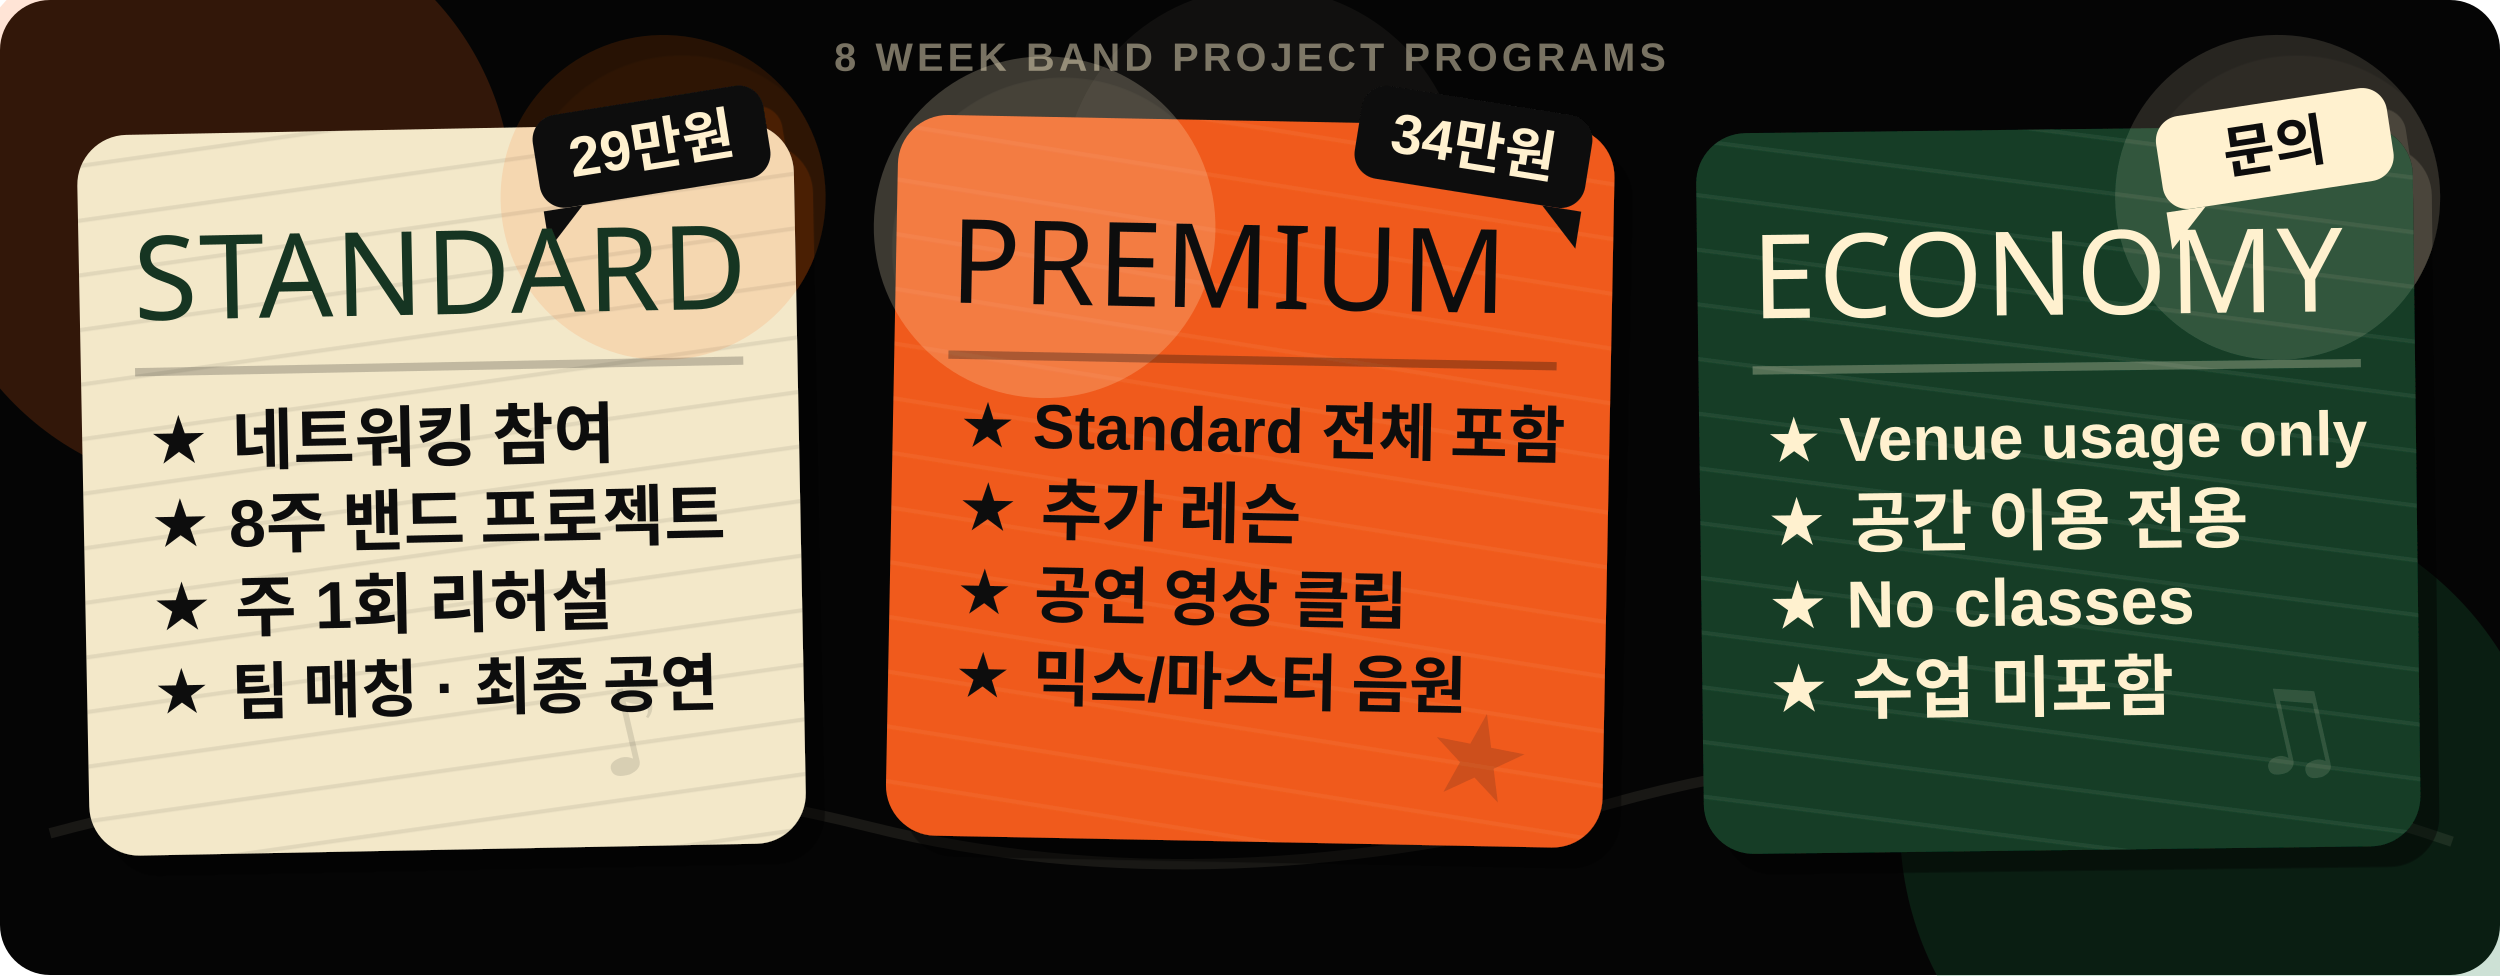
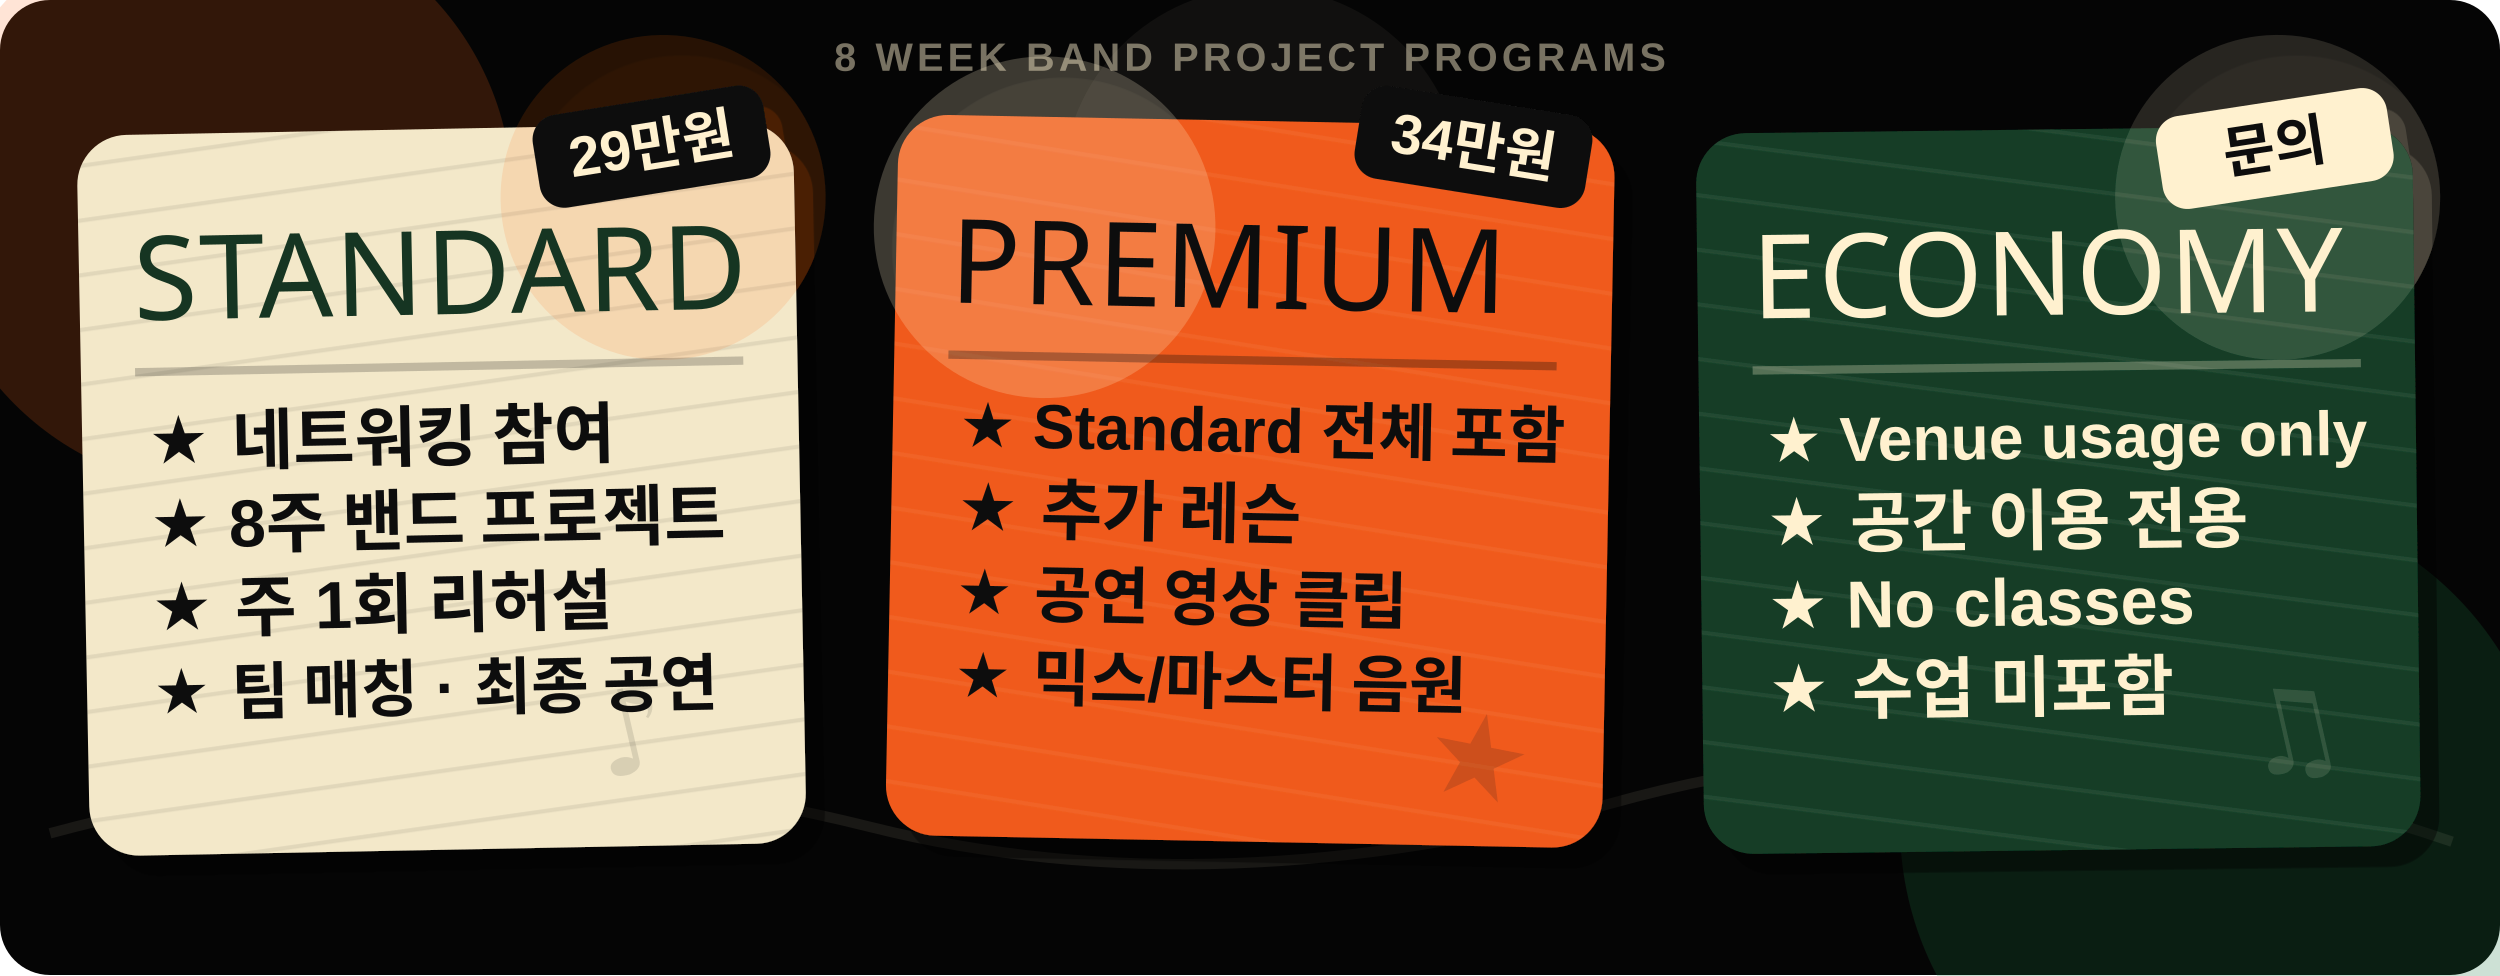
<svg xmlns="http://www.w3.org/2000/svg" viewBox="0 0 1200 468" role="img" aria-label="APGU JAM SALON program plans: Standard, Premium, Economy">
  <defs>
    <pattern id="paperLines" width="26" height="26" patternUnits="userSpaceOnUse" patternTransform="rotate(-7)">
      <rect width="26" height="26" fill="transparent" />
      <path d="M0 3H26" stroke="#111" stroke-opacity=".08" stroke-width="2" />
    </pattern>
    <pattern id="darkLines" width="26" height="26" patternUnits="userSpaceOnUse" patternTransform="rotate(8)">
      <rect width="26" height="26" fill="transparent" />
      <path d="M0 3H26" stroke="#fff1cf" stroke-opacity=".08" stroke-width="2" />
    </pattern>
    <filter id="shadow" x="-10%" y="-10%" width="120%" height="120%">
      <feDropShadow dx="9" dy="10" stdDeviation="0" flood-color="#000" flood-opacity=".42" />
    </filter>
    <style>
      .title { font-family: Impact, Haettenschweiler, 'Arial Black', sans-serif; font-size: 56px; letter-spacing: 1px; }
      .price { font-family: Arial, Helvetica, sans-serif; font-size: 27px; font-weight: 900; }
      .item { font-family: Arial, Helvetica, sans-serif; font-size: 32px; font-weight: 900; }
      .item-small { font-size: 30px; }
      .caption { font-family: Arial, Helvetica, sans-serif; font-size: 19px; font-weight: 900; letter-spacing: 2px; }
    </style>
  </defs>
  <rect x="0" y="0" width="1200" height="468" rx="24" fill="#050505" />
  <circle cx="106" cy="95" r="140" fill="#ff6a19" opacity=".18" />
  <circle cx="1068" cy="396" r="156" fill="#1c7540" opacity=".22" />
  <circle cx="606" cy="90" r="96" fill="#fff1cf" opacity=".05" />
  <path d="M24 400c126-34 254-38 394-3 112 28 234 22 354-11 139-39 270-28 405 18" fill="none" stroke="#fff1cf" stroke-opacity=".08" stroke-width="5" />
  <text class="caption" x="600" y="34" fill="#fff1cf" opacity=".46" text-anchor="middle">8 WEEK BAND PROJECT PROGRAMS</text>
  <g filter="url(#shadow)" transform="rotate(-1.1 205 238)">
    <rect x="40" y="62" width="344" height="346" rx="24" fill="#f3e8c9" />
    <rect x="40" y="62" width="344" height="346" rx="24" fill="url(#paperLines)" />
    <circle cx="321" cy="97" r="78" fill="#ff6a19" opacity=".14" />
    <g transform="rotate(-8 316 73)">
      <rect x="260" y="50" width="112" height="45" rx="12" fill="#111" />
-       <path d="M260 95L279 95L260 113Z" fill="#111" />
      <text class="price" x="316" y="81" fill="#fff1cf" text-anchor="middle">29만원</text>
    </g>
    <text class="title" x="66" y="151" fill="#173622">STANDARD</text>
    <line x1="66" y1="176" x2="358" y2="176" stroke="#111" stroke-opacity=".22" stroke-width="4" />
    <text class="item" x="72" y="220" fill="#111">★ 네트워킹 참여</text>
    <text class="item" x="72" y="260" fill="#111">★ 8주 밴드 프로젝트</text>
    <text class="item" x="72" y="300" fill="#111">★ 주 1회 리허설</text>
    <text class="item item-small" x="72" y="340" fill="#111">★ 팀 매칭 · 최종 공연</text>
    <text class="title" x="287" y="376" fill="#111" opacity=".12" transform="rotate(-12 287 376)">♪</text>
  </g>
  <g filter="url(#shadow)" transform="rotate(1.1 600 236)">
    <rect x="428" y="58" width="344" height="346" rx="24" fill="#f05a1c" />
    <rect x="428" y="58" width="344" height="346" rx="24" fill="url(#darkLines)" opacity=".76" />
    <circle cx="499" cy="111" r="82" fill="#fff1cf" opacity=".22" />
    <g transform="rotate(8 704 69)">
      <rect x="648" y="46" width="112" height="45" rx="12" fill="#111" />
-       <path d="M760 91L741 91L760 109Z" fill="#111" />
      <text class="price" x="704" y="77" fill="#fff1cf" text-anchor="middle">34만원</text>
    </g>
    <text class="title" x="454" y="148" fill="#111">PREMIUM</text>
    <line x1="454" y1="173" x2="746" y2="173" stroke="#111" stroke-opacity=".32" stroke-width="4" />
    <text class="item item-small" x="460" y="217" fill="#111">★ Standard 전체 포함</text>
    <text class="item" x="460" y="257" fill="#111">★ 추가 레슨</text>
    <text class="item item-small" x="460" y="297" fill="#111">★ 공연 영상 클립</text>
    <text class="item item-small" x="460" y="337" fill="#111">★ 믹스/마스터 음원</text>
    <text class="title" x="684" y="376" fill="#111" opacity=".16" transform="rotate(10 684 376)">★</text>
  </g>
  <g filter="url(#shadow)" transform="rotate(-.7 993 238)">
    <rect x="816" y="62" width="344" height="346" rx="24" fill="#123d26" />
    <rect x="816" y="62" width="344" height="346" rx="24" fill="url(#darkLines)" opacity=".95" />
    <circle cx="1095" cy="96" r="78" fill="#fff1cf" opacity=".14" />
    <g transform="rotate(-8 1094 73)">
      <rect x="1038" y="50" width="112" height="45" rx="12" fill="#fff1cf" />
-       <path d="M1038 95L1057 95L1038 113Z" fill="#fff1cf" />
      <text class="price" x="1094" y="81" fill="#111" text-anchor="middle">문의</text>
    </g>
    <text class="title" x="842" y="151" fill="#fff1cf">ECONOMY</text>
    <line x1="842" y1="176" x2="1134" y2="176" stroke="#fff1cf" stroke-opacity=".28" stroke-width="4" />
    <text class="item item-small" x="848" y="220" fill="#fff1cf">★ Venue usage only</text>
    <text class="item" x="848" y="260" fill="#fff1cf">★ 공간 이용 전용</text>
    <text class="item" x="848" y="300" fill="#fff1cf">★ No classes</text>
    <text class="item" x="848" y="340" fill="#fff1cf">★ 수업 미포함</text>
    <text class="title" x="1078" y="376" fill="#fff1cf" opacity=".13" transform="rotate(-12 1078 376)">♫</text>
  </g>
</svg>
